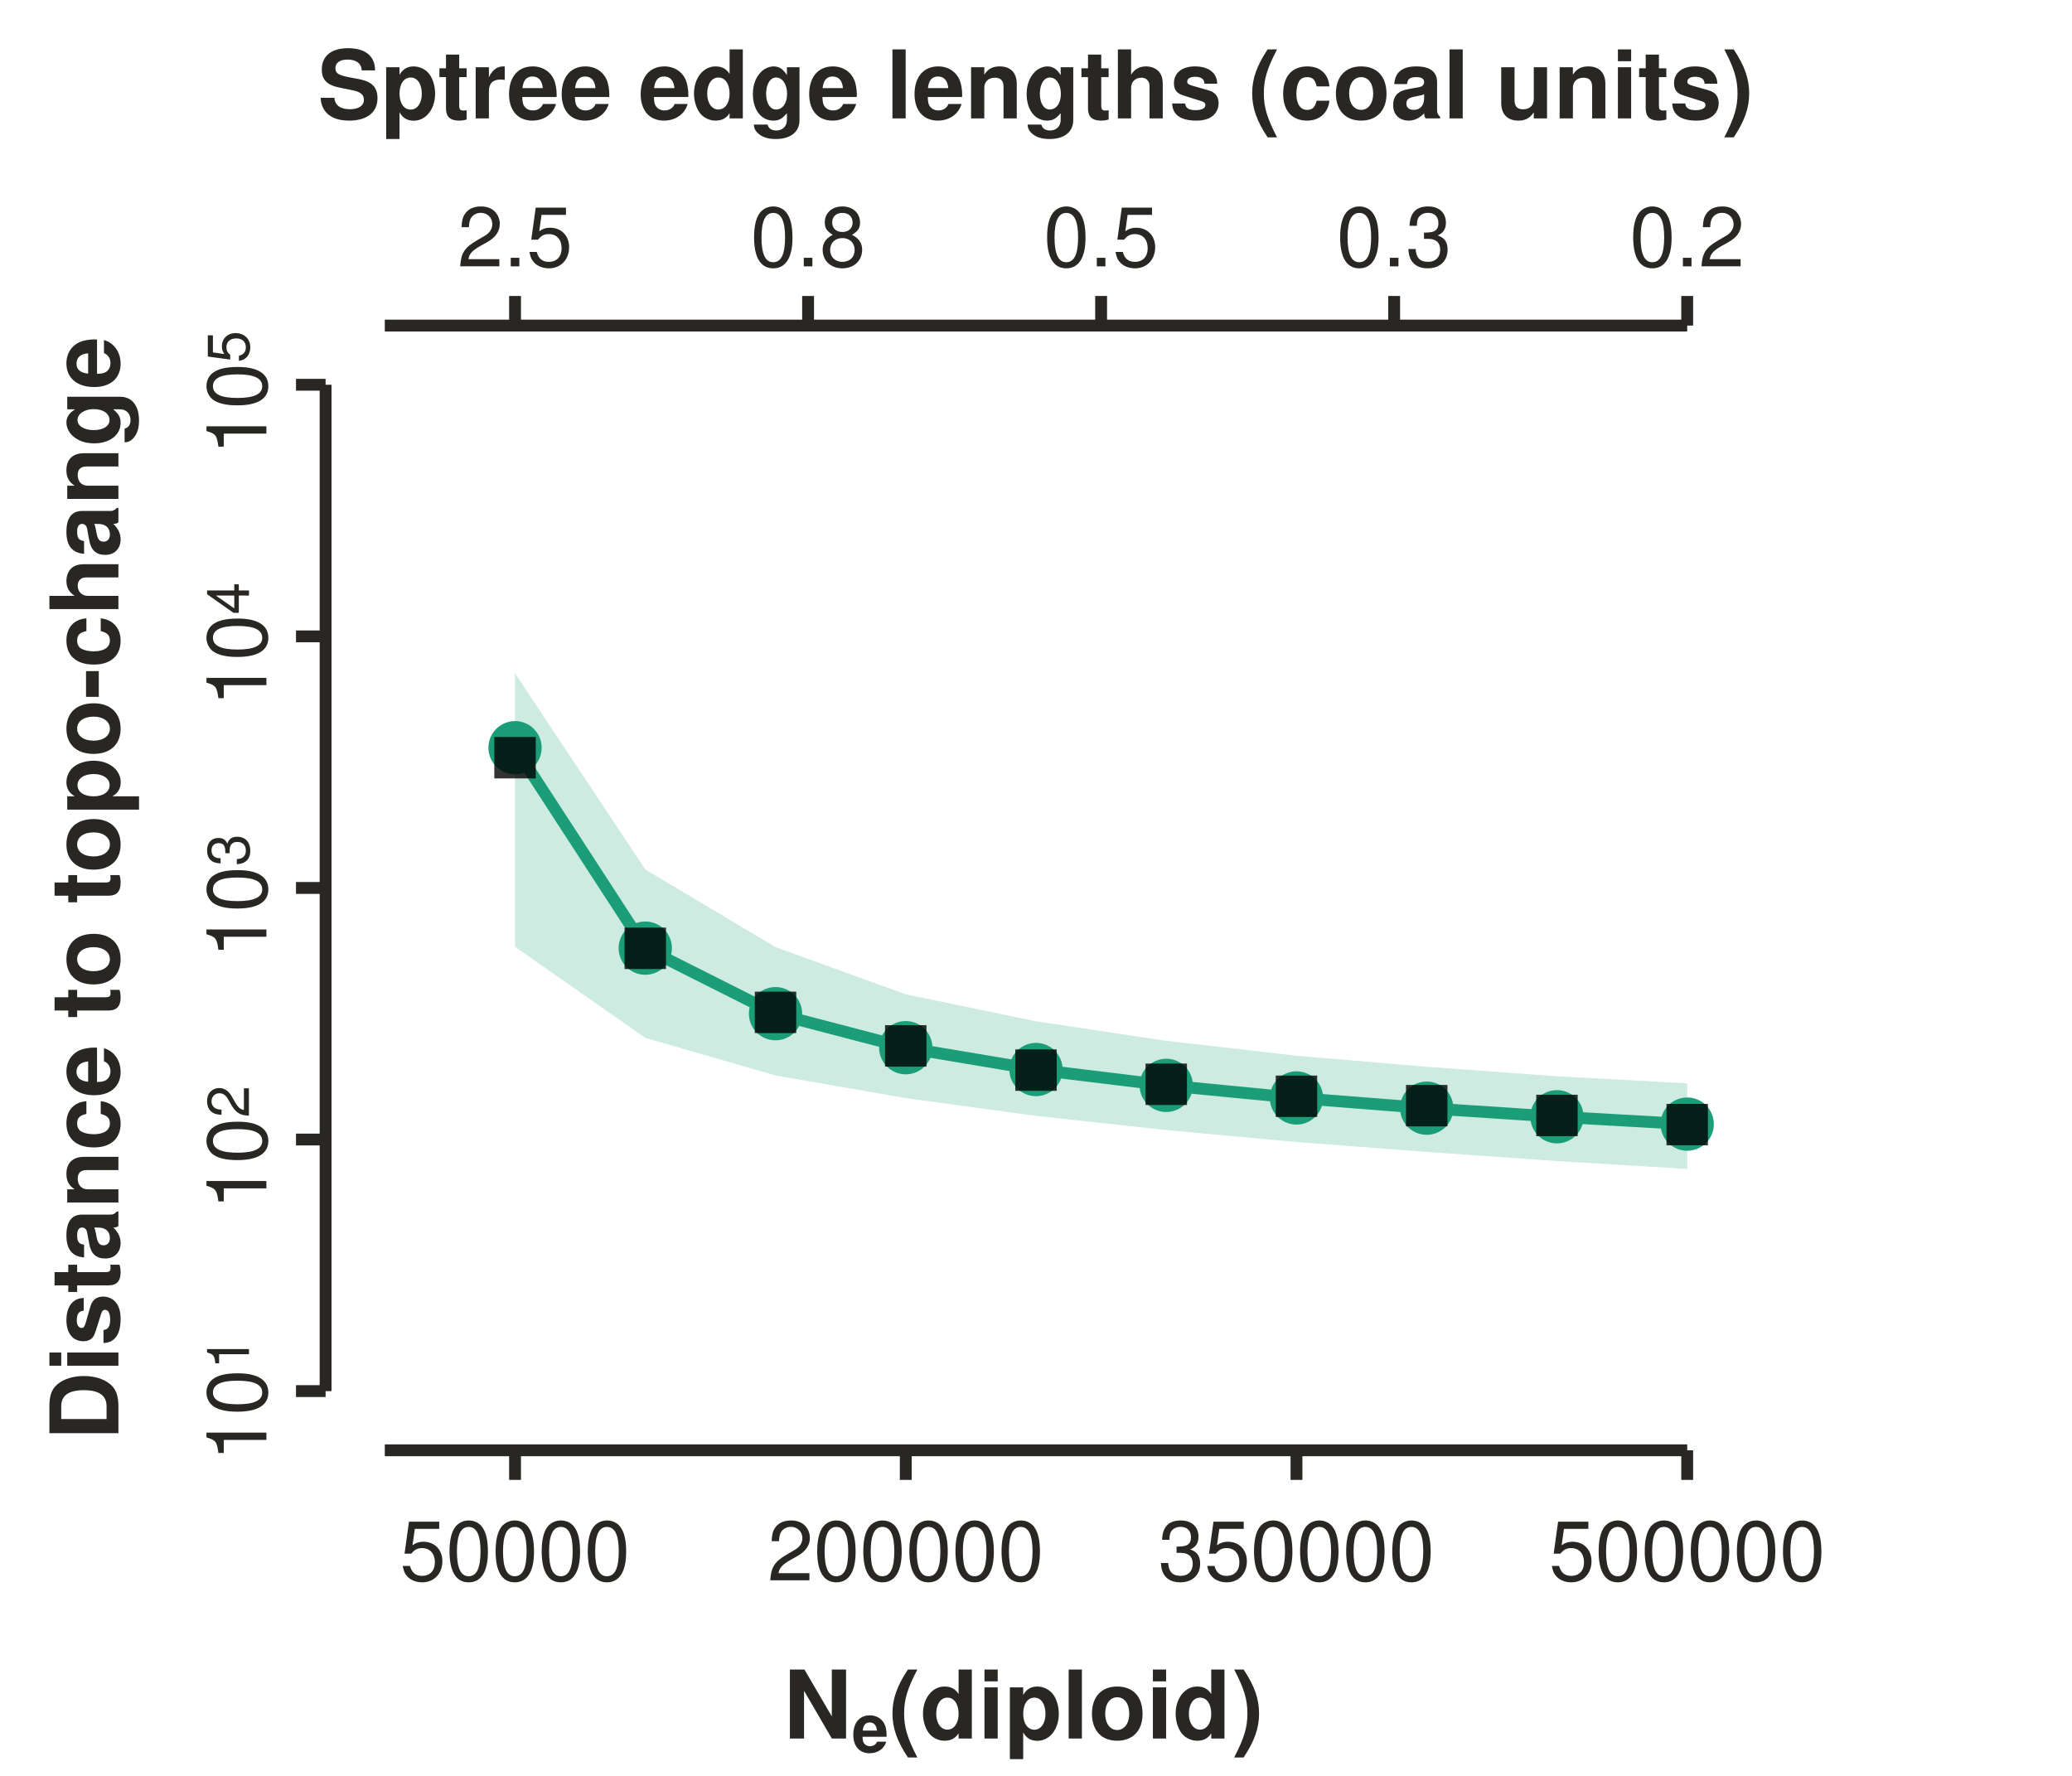
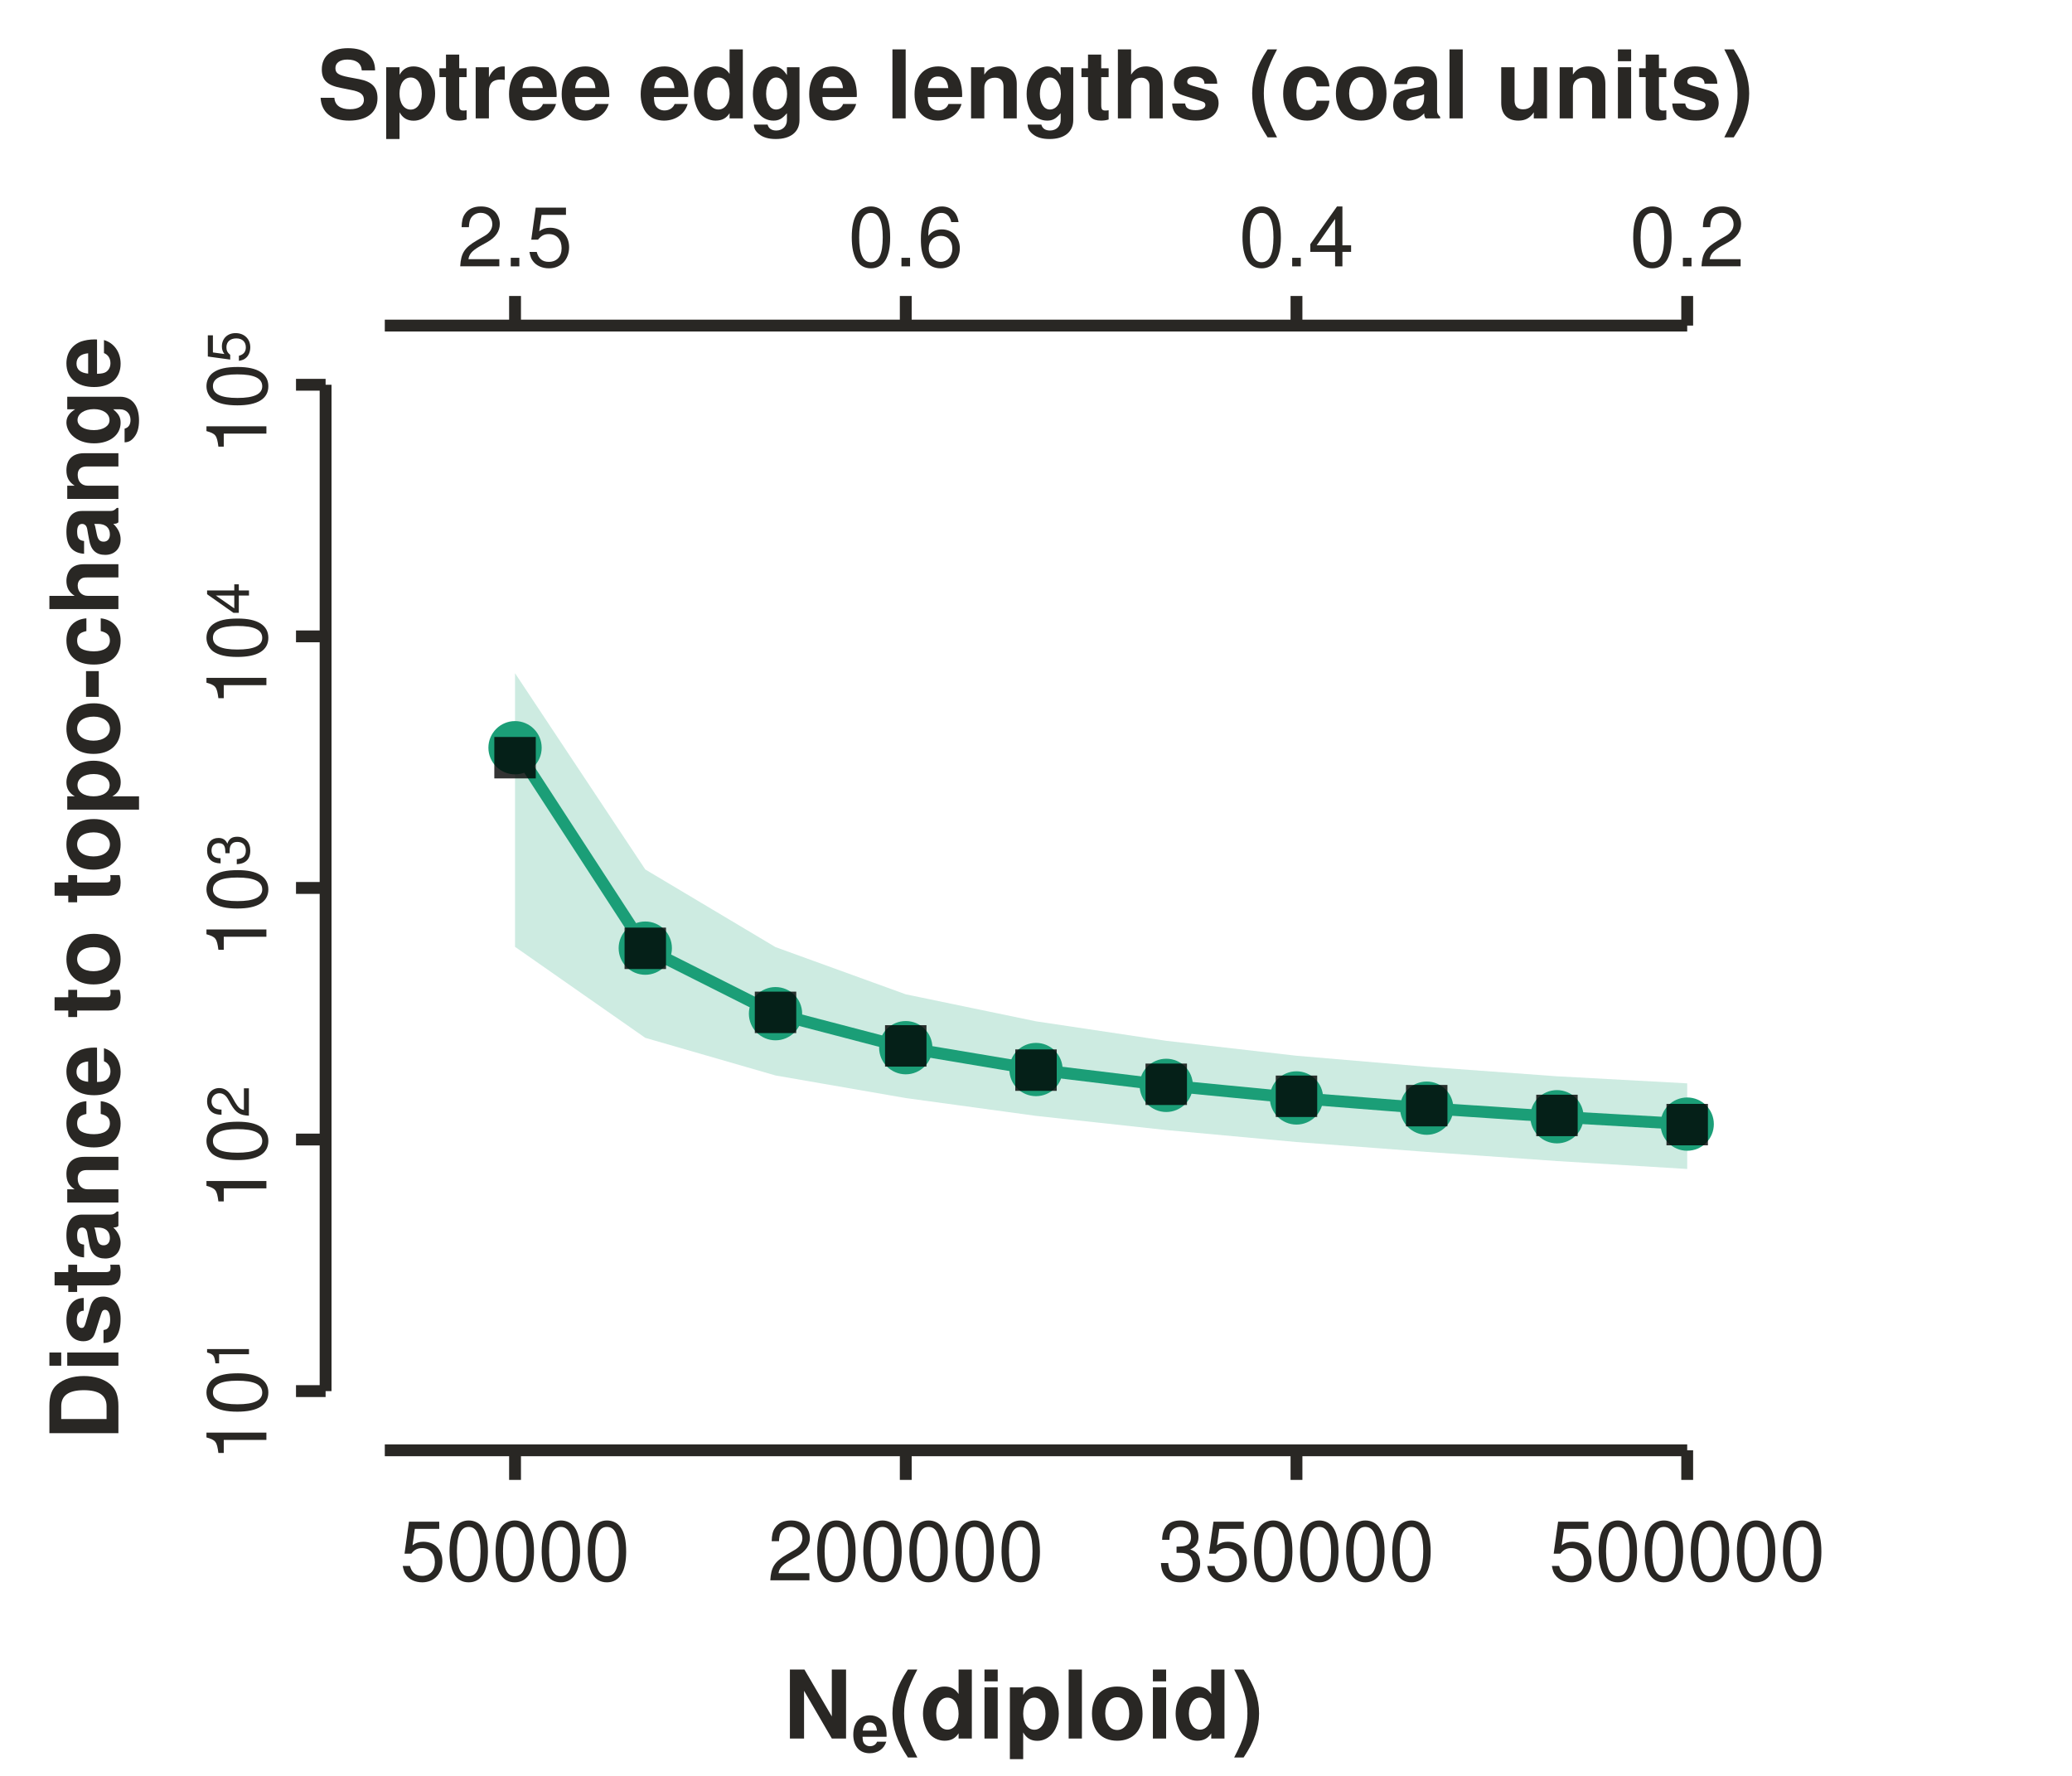
- <svg xmlns="http://www.w3.org/2000/svg" class="toyplot-canvas-Canvas" width="350.0px" height="300.0px" viewBox="0 0 350.0 300.0" preserveAspectRatio="xMidYMid meet" style="background-color:transparent;border-color:#292724;border-style:none;border-width:1.0;fill:rgb(16.1%,15.3%,14.1%);fill-opacity:1.0;font-family:Helvetica;font-size:12px;opacity:1.0;stroke:rgb(16.1%,15.3%,14.1%);stroke-opacity:1.0;stroke-width:1.0" id="t8519ca7f68c04154be3921e18a702e26">
-   <g class="toyplot-coordinates-Cartesian" id="t87546bb991424069b105cb3310b0b676">
-     <clipPath id="t2e6c00d9dee64487a86509cbff3d84cf">
+ <svg xmlns="http://www.w3.org/2000/svg" class="toyplot-canvas-Canvas" width="350.0px" height="300.0px" viewBox="0 0 350.0 300.0" preserveAspectRatio="xMidYMid meet" style="background-color:transparent;border-color:#292724;border-style:none;border-width:1.0;fill:rgb(16.1%,15.3%,14.1%);fill-opacity:1.0;font-family:Helvetica;font-size:12px;opacity:1.0;stroke:rgb(16.1%,15.3%,14.1%);stroke-opacity:1.0;stroke-width:1.0" id="te7f3216126fa4076b76912c918455cb3">
+   <g class="toyplot-coordinates-Cartesian" id="t570a0c2e715f4379af50bc9897fb0dcd">
+     <clipPath id="tcd7a6211700c4b87aa316bbcf25d4a6b">
      <rect x="55.0" y="55.0" width="240.0" height="190.0" />
    </clipPath>
-     <g clip-path="url(#t2e6c00d9dee64487a86509cbff3d84cf)">
-       <g class="toyplot-mark-FillBoundaries" style="stroke:none" id="t1bd25ae3f56b45809732a747bb9a74f0">
+     <g clip-path="url(#tcd7a6211700c4b87aa316bbcf25d4a6b)">
+       <g class="toyplot-mark-FillBoundaries" style="stroke:none" id="t70d36da5f8a14f25a177bd55a511d0cd">
        <polygon points="87.0,159.951 109.0,175.325 131.0,181.678 153.0,185.497 175.0,188.505 197.0,190.899 219.0,192.924 241.0,194.593 263.0,196.137 285.0,197.475 285.0,183.011 263.0,181.817 241.0,180.214 219.0,178.347 197.0,175.825 175.0,172.532 153.0,167.971 131.0,159.996 109.0,146.879 87.0,113.732" style="fill:rgb(40%,76.1%,64.7%);fill-opacity:1.0;opacity:0.33;stroke:none" />
      </g>
-       <g class="toyplot-mark-Plot" style="fill:none" id="t9350aef26e924268a842005297f81753">
+       <g class="toyplot-mark-Plot" style="fill:none" id="t59c54783ea4647ee952d082511e7aac8">
        <g class="toyplot-Series">
          <path d="M 87.0 126.314 L 109.0 160.171 L 131.0 171.242 L 153.0 176.986 L 175.0 180.675 L 197.0 183.351 L 219.0 185.477 L 241.0 187.204 L 263.0 188.652 L 285.0 189.897" style="stroke:rgb(10.6%,62%,46.7%);stroke-opacity:1.0;stroke-width:2.0" />
        </g>
      </g>
-       <g class="toyplot-mark-Point" id="t8684ed24d801455688c5543f95c56e76">
+       <g class="toyplot-mark-Point" id="t42755348c5774427bb57e5018eb91639">
        <g class="toyplot-Series">
          <g style="fill:rgb(10.6%,62%,46.7%);fill-opacity:1.0;opacity:1.0;stroke:rgb(10.6%,62%,46.7%);stroke-opacity:1.0" class="toyplot-Datum" transform="translate(87.0, 126.3136)">
            <circle r="4.0" />
          </g>
          <g style="fill:rgb(10.6%,62%,46.7%);fill-opacity:1.0;opacity:1.0;stroke:rgb(10.6%,62%,46.7%);stroke-opacity:1.0" class="toyplot-Datum" transform="translate(109.0, 160.1707)">
            <circle r="4.0" />
          </g>
          <g style="fill:rgb(10.6%,62%,46.7%);fill-opacity:1.0;opacity:1.0;stroke:rgb(10.6%,62%,46.7%);stroke-opacity:1.0" class="toyplot-Datum" transform="translate(131.0, 171.2424)">
            <circle r="4.0" />
          </g>
          <g style="fill:rgb(10.6%,62%,46.7%);fill-opacity:1.0;opacity:1.0;stroke:rgb(10.6%,62%,46.7%);stroke-opacity:1.0" class="toyplot-Datum" transform="translate(153.0, 176.9859)">
            <circle r="4.0" />
          </g>
          <g style="fill:rgb(10.6%,62%,46.7%);fill-opacity:1.0;opacity:1.0;stroke:rgb(10.6%,62%,46.7%);stroke-opacity:1.0" class="toyplot-Datum" transform="translate(175.0, 180.6753)">
            <circle r="4.0" />
          </g>
          <g style="fill:rgb(10.6%,62%,46.7%);fill-opacity:1.0;opacity:1.0;stroke:rgb(10.6%,62%,46.7%);stroke-opacity:1.0" class="toyplot-Datum" transform="translate(197.0, 183.351)">
            <circle r="4.0" />
          </g>
          <g style="fill:rgb(10.6%,62%,46.7%);fill-opacity:1.0;opacity:1.0;stroke:rgb(10.6%,62%,46.7%);stroke-opacity:1.0" class="toyplot-Datum" transform="translate(219.0, 185.4766)">
            <circle r="4.0" />
          </g>
          <g style="fill:rgb(10.6%,62%,46.7%);fill-opacity:1.0;opacity:1.0;stroke:rgb(10.6%,62%,46.7%);stroke-opacity:1.0" class="toyplot-Datum" transform="translate(241.0, 187.2043)">
            <circle r="4.0" />
          </g>
          <g style="fill:rgb(10.6%,62%,46.7%);fill-opacity:1.0;opacity:1.0;stroke:rgb(10.6%,62%,46.7%);stroke-opacity:1.0" class="toyplot-Datum" transform="translate(263.0, 188.6523)">
            <circle r="4.0" />
          </g>
          <g style="fill:rgb(10.6%,62%,46.7%);fill-opacity:1.0;opacity:1.0;stroke:rgb(10.6%,62%,46.7%);stroke-opacity:1.0" class="toyplot-Datum" transform="translate(285.0, 189.8966)">
            <circle r="4.0" />
          </g>
        </g>
      </g>
-       <g class="toyplot-mark-Point" id="tf31ebbeb98434a0980a3f98a7dc3fc24">
+       <g class="toyplot-mark-Point" id="t5831c5c6fee144f6b5720ebdead5762a">
        <g class="toyplot-Series">
          <g style="fill:rgb(0%,0%,0%);fill-opacity:1.0;opacity:0.8;stroke:none" class="toyplot-Datum" transform="translate(87.0, 127.9964)">
            <rect x="-3.5" y="-3.5" width="7.0" height="7.0" />
          </g>
          <g style="fill:rgb(0%,0%,0%);fill-opacity:1.0;opacity:0.8;stroke:none" class="toyplot-Datum" transform="translate(109.0, 160.2003)">
            <rect x="-3.5" y="-3.5" width="7.0" height="7.0" />
          </g>
          <g style="fill:rgb(0%,0%,0%);fill-opacity:1.0;opacity:0.8;stroke:none" class="toyplot-Datum" transform="translate(131.0, 171.0191)">
            <rect x="-3.5" y="-3.5" width="7.0" height="7.0" />
          </g>
          <g style="fill:rgb(0%,0%,0%);fill-opacity:1.0;opacity:0.8;stroke:none" class="toyplot-Datum" transform="translate(153.0, 176.6836)">
            <rect x="-3.5" y="-3.5" width="7.0" height="7.0" />
          </g>
          <g style="fill:rgb(0%,0%,0%);fill-opacity:1.0;opacity:0.8;stroke:none" class="toyplot-Datum" transform="translate(175.0, 180.7759)">
            <rect x="-3.5" y="-3.5" width="7.0" height="7.0" />
          </g>
          <g style="fill:rgb(0%,0%,0%);fill-opacity:1.0;opacity:0.8;stroke:none" class="toyplot-Datum" transform="translate(197.0, 183.1679)">
            <rect x="-3.5" y="-3.5" width="7.0" height="7.0" />
          </g>
          <g style="fill:rgb(0%,0%,0%);fill-opacity:1.0;opacity:0.8;stroke:none" class="toyplot-Datum" transform="translate(219.0, 185.1931)">
            <rect x="-3.5" y="-3.5" width="7.0" height="7.0" />
          </g>
          <g style="fill:rgb(0%,0%,0%);fill-opacity:1.0;opacity:0.8;stroke:none" class="toyplot-Datum" transform="translate(241.0, 186.7787)">
            <rect x="-3.5" y="-3.5" width="7.0" height="7.0" />
          </g>
          <g style="fill:rgb(0%,0%,0%);fill-opacity:1.0;opacity:0.8;stroke:none" class="toyplot-Datum" transform="translate(263.0, 188.4325)">
            <rect x="-3.5" y="-3.5" width="7.0" height="7.0" />
          </g>
          <g style="fill:rgb(0%,0%,0%);fill-opacity:1.0;opacity:0.8;stroke:none" class="toyplot-Datum" transform="translate(285.0, 189.9807)">
            <rect x="-3.5" y="-3.5" width="7.0" height="7.0" />
          </g>
        </g>
      </g>
    </g>
-     <g class="toyplot-coordinates-Axis" id="tf405aeec9c9e46099b71b7a9f3f29df4" transform="translate(65.0,235.0)translate(0,10.0)">
+     <g class="toyplot-coordinates-Axis" id="t9da92cccdae645dfb36d365d1d1e89d3" transform="translate(65.0,235.0)translate(0,10.0)">
      <line x1="0" y1="0" x2="220.0" y2="0" style="stroke-width:2" />
      <g>
        <line x1="22.0" y1="5.0" x2="22.0" y2="0" style="stroke-width:2" />
        <line x1="88.0" y1="5.0" x2="88.0" y2="0" style="stroke-width:2" />
        <line x1="154.0" y1="5.0" x2="154.0" y2="0" style="stroke-width:2" />
        <line x1="220.0" y1="5.0" x2="220.0" y2="0" style="stroke-width:2" />
      </g>
      <g>
        <g transform="translate(22.0,10.0)">
          <text x="-19.46" y="11.977" style="fill:rgb(16.1%,15.3%,14.1%);fill-opacity:1.0;font-family:helvetica;font-size:14.0px;font-weight:normal;stroke:none;vertical-align:baseline;white-space:pre">50000</text>
        </g>
        <g transform="translate(88.0,10.0)">
          <text x="-23.352" y="11.977" style="fill:rgb(16.1%,15.3%,14.1%);fill-opacity:1.0;font-family:helvetica;font-size:14.0px;font-weight:normal;stroke:none;vertical-align:baseline;white-space:pre">200000</text>
        </g>
        <g transform="translate(154.0,10.0)">
          <text x="-23.352" y="11.977" style="fill:rgb(16.1%,15.3%,14.1%);fill-opacity:1.0;font-family:helvetica;font-size:14.0px;font-weight:normal;stroke:none;vertical-align:baseline;white-space:pre">350000</text>
        </g>
        <g transform="translate(220.0,10.0)">
          <text x="-23.352" y="11.977" style="fill:rgb(16.1%,15.3%,14.1%);fill-opacity:1.0;font-family:helvetica;font-size:14.0px;font-weight:normal;stroke:none;vertical-align:baseline;white-space:pre">500000</text>
        </g>
      </g>
      <g transform="translate(110.0,35.0)">
        <text x="-42.666" y="13.688" style="fill:rgb(16.1%,15.3%,14.1%);fill-opacity:1.0;font-family:helvetica;font-size:16.0px;font-weight:bold;stroke:none;vertical-align:baseline;white-space:pre">N</text>
        <text x="-31.114" y="15.928" style="fill:rgb(16.1%,15.3%,14.1%);fill-opacity:1.0;font-family:helvetica;font-size:11.2px;font-weight:bold;stroke:none;vertical-align:baseline;white-space:pre">e</text>
        <text x="-24.886" y="13.688" style="fill:rgb(16.1%,15.3%,14.1%);fill-opacity:1.0;font-family:helvetica;font-size:16.0px;font-weight:bold;stroke:none;vertical-align:baseline;white-space:pre"> (diploid)</text>
      </g>
      <g class="toyplot-coordinates-Axis-coordinates" style="visibility:hidden" transform="">
        <line x1="0" x2="0" y1="-5.0" y2="7.5" style="stroke:rgb(43.9%,50.2%,56.5%);stroke-opacity:1.0;stroke-width:1.0" />
        <text x="0" y="-10.0" style="alignment-baseline:alphabetic;fill:rgb(43.9%,50.2%,56.5%);fill-opacity:1.0;font-size:10px;font-weight:normal;stroke:none;text-anchor:middle" />
      </g>
    </g>
-     <g class="toyplot-coordinates-Axis" id="td2498b1547134643ad19434df203c785" transform="translate(65.0,235.0)rotate(-90.0)translate(0,-10.0)">
+     <g class="toyplot-coordinates-Axis" id="te13c4e9db1c14d999982d41e0854d302" transform="translate(65.0,235.0)rotate(-90.0)translate(0,-10.0)">
      <line x1="0" y1="0" x2="170.0" y2="0" style="stroke-width:2" />
      <g>
        <line x1="0.0" y1="-5.0" x2="0.0" y2="0" style="stroke-width:2" />
        <line x1="42.5" y1="-5.0" x2="42.5" y2="0" style="stroke-width:2" />
        <line x1="85.0" y1="-5.0" x2="85.0" y2="0" style="stroke-width:2" />
        <line x1="127.5" y1="-5.0" x2="127.5" y2="0" style="stroke-width:2" />
        <line x1="170.0" y1="-5.0" x2="170.0" y2="0" style="stroke-width:2" />
      </g>
      <g>
        <g transform="translate(0.0,-10.0)">
          <text x="-11.871" y="0.0" style="fill:rgb(16.1%,15.3%,14.1%);fill-opacity:1.0;font-family:helvetica;font-size:14.0px;font-weight:normal;stroke:none;vertical-align:baseline;white-space:pre">10</text>
          <text x="3.697" y="-2.94" style="fill:rgb(16.1%,15.3%,14.1%);fill-opacity:1.0;font-family:helvetica;font-size:9.8px;font-weight:normal;stroke:none;vertical-align:baseline;white-space:pre"> 1</text>
        </g>
        <g transform="translate(42.5,-10.0)">
          <text x="-11.871" y="0.0" style="fill:rgb(16.1%,15.3%,14.1%);fill-opacity:1.0;font-family:helvetica;font-size:14.0px;font-weight:normal;stroke:none;vertical-align:baseline;white-space:pre">10</text>
          <text x="3.697" y="-2.94" style="fill:rgb(16.1%,15.3%,14.1%);fill-opacity:1.0;font-family:helvetica;font-size:9.8px;font-weight:normal;stroke:none;vertical-align:baseline;white-space:pre"> 2</text>
        </g>
        <g transform="translate(85.0,-10.0)">
          <text x="-11.871" y="0.0" style="fill:rgb(16.1%,15.3%,14.1%);fill-opacity:1.0;font-family:helvetica;font-size:14.0px;font-weight:normal;stroke:none;vertical-align:baseline;white-space:pre">10</text>
          <text x="3.697" y="-2.94" style="fill:rgb(16.1%,15.3%,14.1%);fill-opacity:1.0;font-family:helvetica;font-size:9.8px;font-weight:normal;stroke:none;vertical-align:baseline;white-space:pre"> 3</text>
        </g>
        <g transform="translate(127.5,-10.0)">
          <text x="-11.871" y="0.0" style="fill:rgb(16.1%,15.3%,14.1%);fill-opacity:1.0;font-family:helvetica;font-size:14.0px;font-weight:normal;stroke:none;vertical-align:baseline;white-space:pre">10</text>
          <text x="3.697" y="-2.94" style="fill:rgb(16.1%,15.3%,14.1%);fill-opacity:1.0;font-family:helvetica;font-size:9.8px;font-weight:normal;stroke:none;vertical-align:baseline;white-space:pre"> 4</text>
        </g>
        <g transform="translate(170.0,-10.0)">
          <text x="-11.871" y="0.0" style="fill:rgb(16.1%,15.3%,14.1%);fill-opacity:1.0;font-family:helvetica;font-size:14.0px;font-weight:normal;stroke:none;vertical-align:baseline;white-space:pre">10</text>
          <text x="3.697" y="-2.94" style="fill:rgb(16.1%,15.3%,14.1%);fill-opacity:1.0;font-family:helvetica;font-size:9.8px;font-weight:normal;stroke:none;vertical-align:baseline;white-space:pre"> 5</text>
        </g>
      </g>
      <g transform="translate(85.0,-35.0)">
        <text x="-93.344" y="0.0" style="fill:rgb(16.1%,15.3%,14.1%);fill-opacity:1.0;font-family:helvetica;font-size:16.0px;font-weight:bold;stroke:none;vertical-align:baseline;white-space:pre">Distance to topo-change</text>
      </g>
      <g class="toyplot-coordinates-Axis-coordinates" style="visibility:hidden" transform="">
        <line x1="0" x2="0" y1="5.0" y2="-7.5" style="stroke:rgb(43.9%,50.2%,56.5%);stroke-opacity:1.0;stroke-width:1.0" />
        <text x="0" y="10.0" style="alignment-baseline:hanging;fill:rgb(43.9%,50.2%,56.5%);fill-opacity:1.0;font-size:10px;font-weight:normal;stroke:none;text-anchor:middle" />
      </g>
    </g>
  </g>
-   <g class="toyplot-coordinates-Cartesian" id="t7715465908144aee8041a1b93179c2dd">
-     <clipPath id="tfc819934a7a74fcfb8bef561245ced19">
+   <g class="toyplot-coordinates-Cartesian" id="t22ba22017d7345b682a26ef0de8cb417">
+     <clipPath id="t5a17ac569ba64788aac3c5ecc63c62a1">
      <rect x="55.0" y="55.0" width="240.0" height="190.0" />
    </clipPath>
-     <g clip-path="url(#tfc819934a7a74fcfb8bef561245ced19)" />
-     <g class="toyplot-coordinates-Axis" id="t1cb9cbcdfc784fbebeb60239928ea656" transform="translate(65.0,65.0)translate(0,-10.0)">
+     <g clip-path="url(#t5a17ac569ba64788aac3c5ecc63c62a1)" />
+     <g class="toyplot-coordinates-Axis" id="t9febe8d74e174ef0b43ade7551d0f240" transform="translate(65.0,65.0)translate(0,-10.0)">
      <line x1="0" y1="0" x2="220.0" y2="0" style="stroke-width:2" />
      <g>
        <line x1="22" y1="-5.0" x2="22" y2="0" style="stroke-width:2" />
-         <line x1="71.5" y1="-5.0" x2="71.5" y2="0" style="stroke-width:2" />
-         <line x1="121" y1="-5.0" x2="121" y2="0" style="stroke-width:2" />
-         <line x1="170.5" y1="-5.0" x2="170.5" y2="0" style="stroke-width:2" />
+         <line x1="88" y1="-5.0" x2="88" y2="0" style="stroke-width:2" />
+         <line x1="154" y1="-5.0" x2="154" y2="0" style="stroke-width:2" />
        <line x1="220.0" y1="-5.0" x2="220.0" y2="0" style="stroke-width:2" />
      </g>
      <g>
        <g transform="translate(22.0002,-10.0)">
          <text x="-9.73" y="0.0" style="fill:rgb(16.1%,15.3%,14.1%);fill-opacity:1.0;font-family:helvetica;font-size:14.0px;font-weight:normal;stroke:none;vertical-align:baseline;white-space:pre">2.5</text>
        </g>
-         <g transform="translate(71.50015,-10.0)">
-           <text x="-9.73" y="0.0" style="fill:rgb(16.1%,15.3%,14.1%);fill-opacity:1.0;font-family:helvetica;font-size:14.0px;font-weight:normal;stroke:none;vertical-align:baseline;white-space:pre">0.8</text>
+         <g transform="translate(88.00013,-10.0)">
+           <text x="-9.73" y="0.0" style="fill:rgb(16.1%,15.3%,14.1%);fill-opacity:1.0;font-family:helvetica;font-size:14.0px;font-weight:normal;stroke:none;vertical-align:baseline;white-space:pre">0.6</text>
        </g>
-         <g transform="translate(121.0001,-10.0)">
-           <text x="-9.73" y="0.0" style="fill:rgb(16.1%,15.3%,14.1%);fill-opacity:1.0;font-family:helvetica;font-size:14.0px;font-weight:normal;stroke:none;vertical-align:baseline;white-space:pre">0.5</text>
-         </g>
-         <g transform="translate(170.5,-10.0)">
-           <text x="-9.73" y="0.0" style="fill:rgb(16.1%,15.3%,14.1%);fill-opacity:1.0;font-family:helvetica;font-size:14.0px;font-weight:normal;stroke:none;vertical-align:baseline;white-space:pre">0.3</text>
+         <g transform="translate(154.0001,-10.0)">
+           <text x="-9.73" y="0.0" style="fill:rgb(16.1%,15.3%,14.1%);fill-opacity:1.0;font-family:helvetica;font-size:14.0px;font-weight:normal;stroke:none;vertical-align:baseline;white-space:pre">0.4</text>
        </g>
        <g transform="translate(220.0,-10.0)">
          <text x="-9.73" y="0.0" style="fill:rgb(16.1%,15.3%,14.1%);fill-opacity:1.0;font-family:helvetica;font-size:14.0px;font-weight:normal;stroke:none;vertical-align:baseline;white-space:pre">0.2</text>
        </g>
      </g>
      <g transform="translate(110.0,-35.0)">
        <text x="-121.36" y="0.0" style="fill:rgb(16.1%,15.3%,14.1%);fill-opacity:1.0;font-family:helvetica;font-size:16.0px;font-weight:bold;stroke:none;vertical-align:baseline;white-space:pre">Sptree edge lengths (coal units)</text>
      </g>
      <g class="toyplot-coordinates-Axis-coordinates" style="visibility:hidden" transform="">
        <line x1="0" x2="0" y1="5.0" y2="-7.5" style="stroke:rgb(43.9%,50.2%,56.5%);stroke-opacity:1.0;stroke-width:1.0" />
        <text x="0" y="10.0" style="alignment-baseline:hanging;fill:rgb(43.9%,50.2%,56.5%);fill-opacity:1.0;font-size:10px;font-weight:normal;stroke:none;text-anchor:middle" />
      </g>
    </g>
  </g>
</svg>
